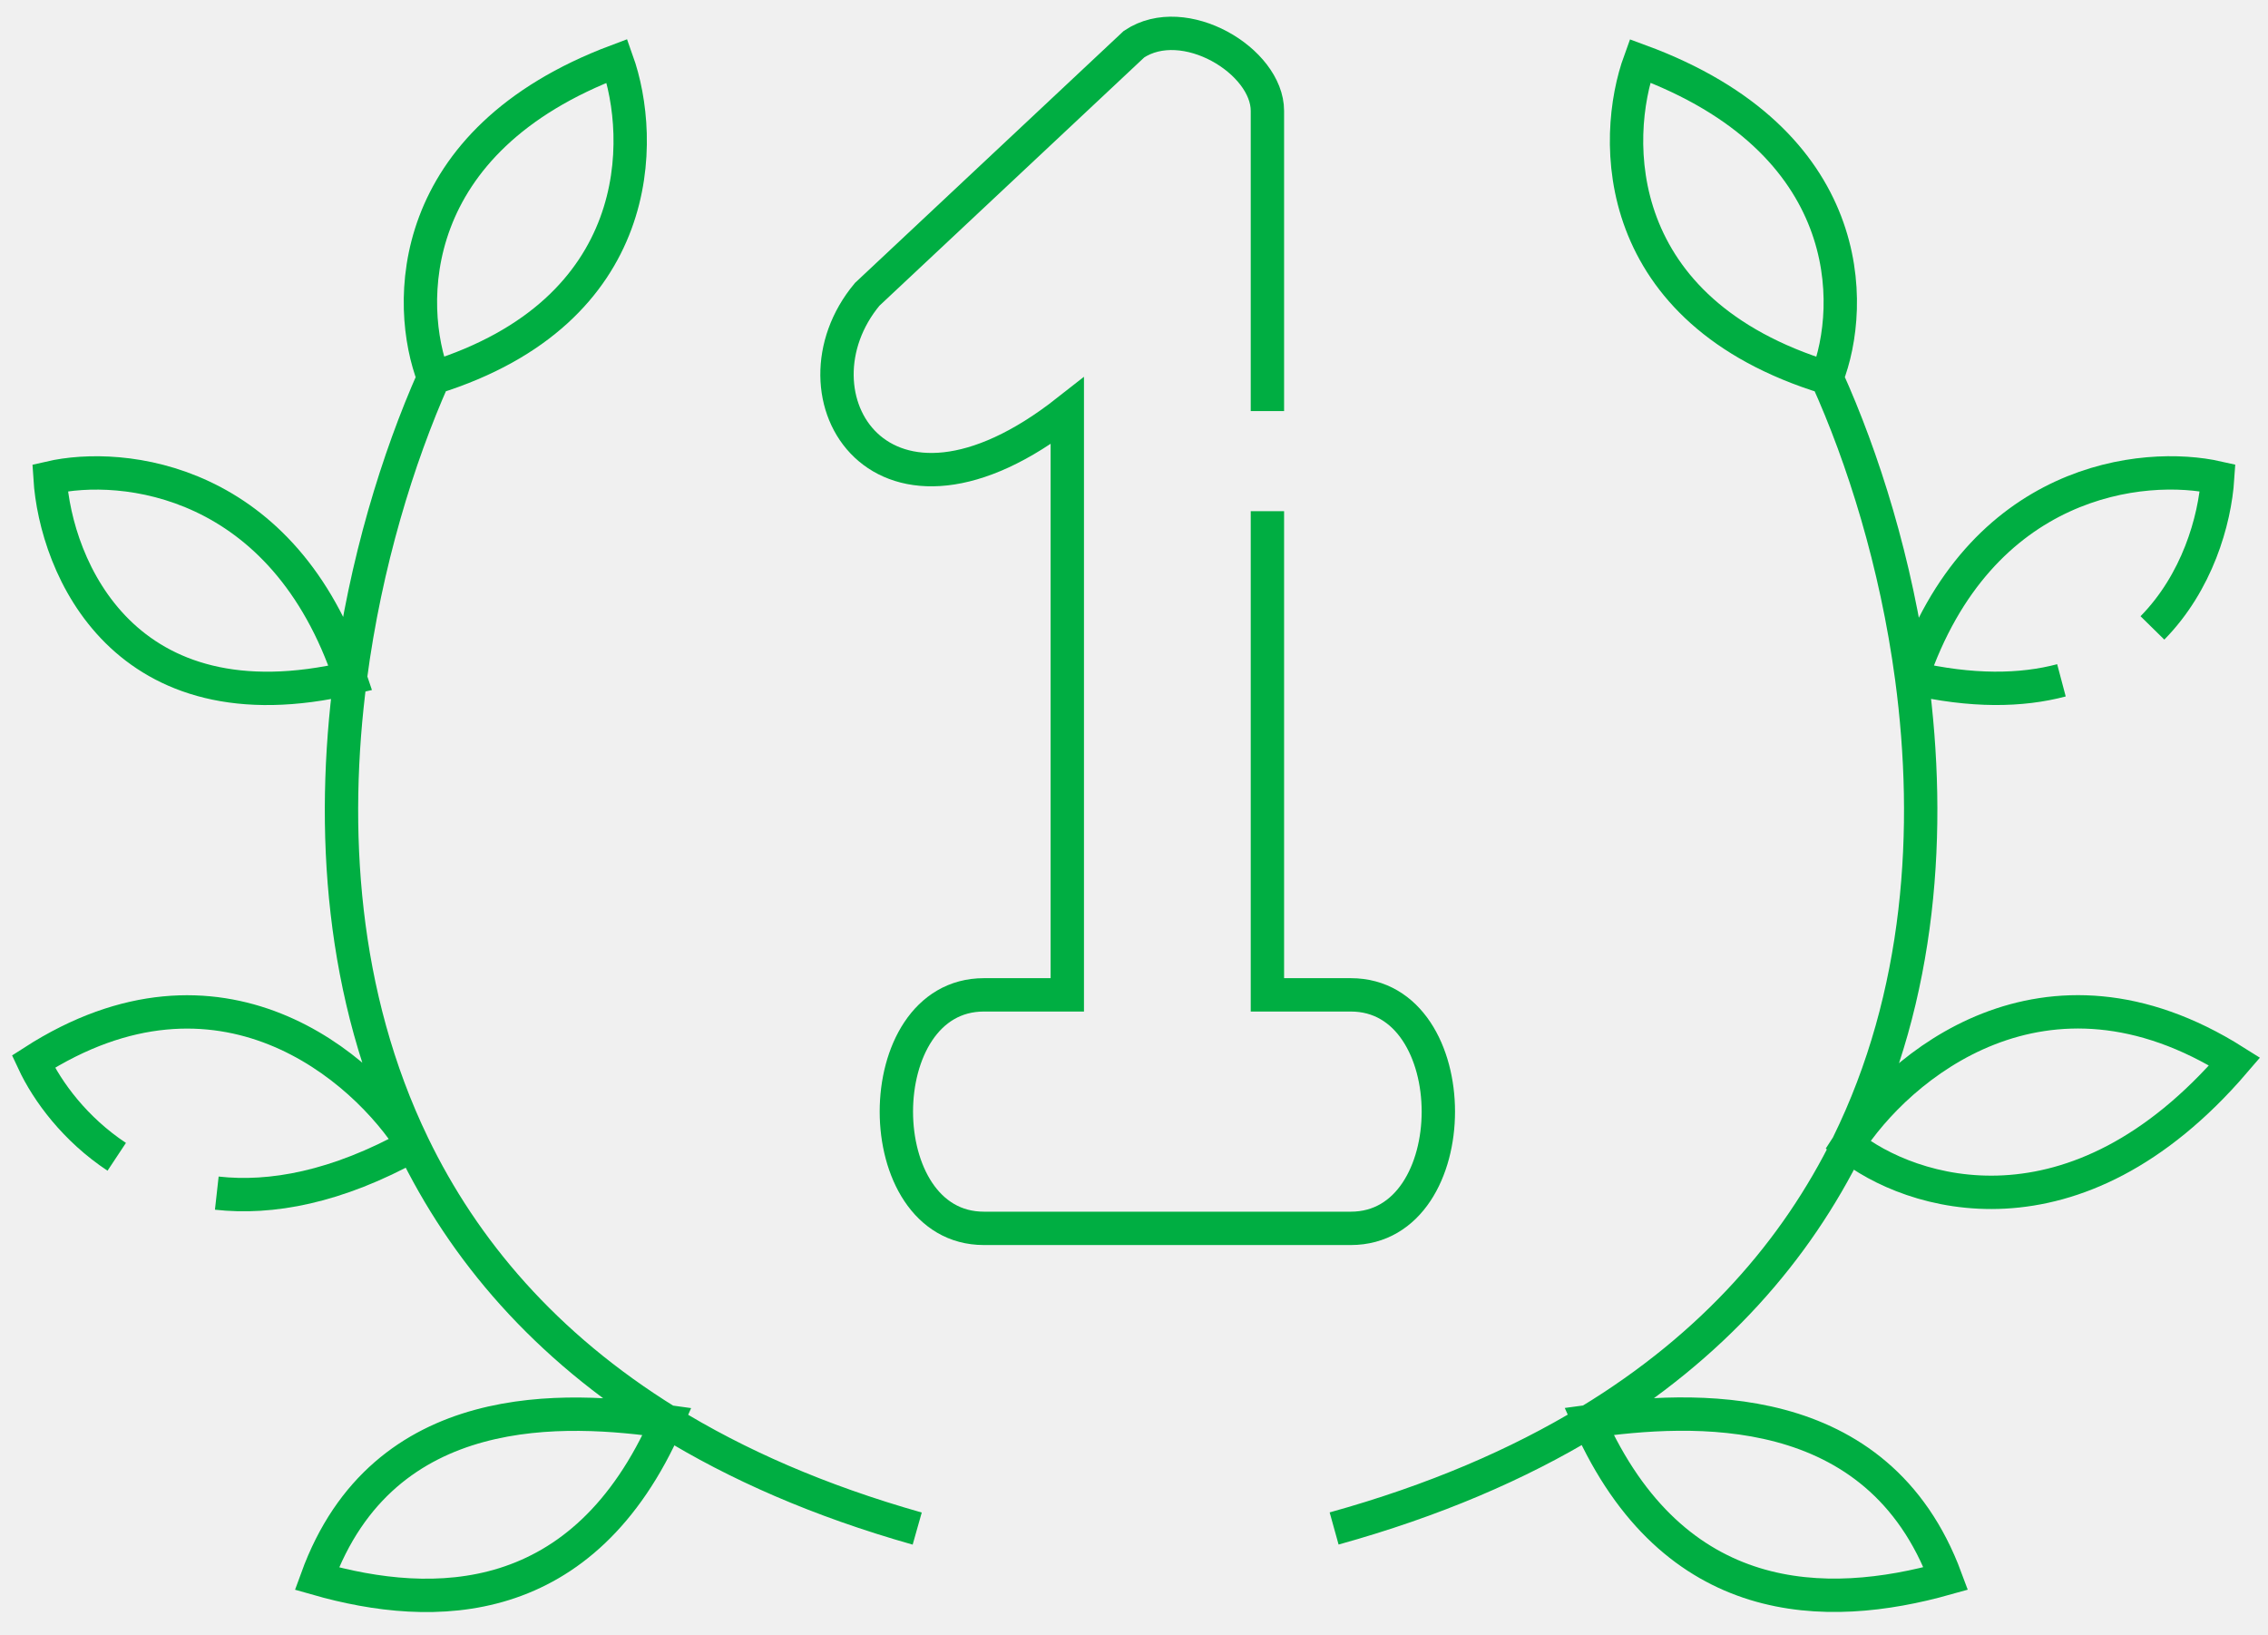
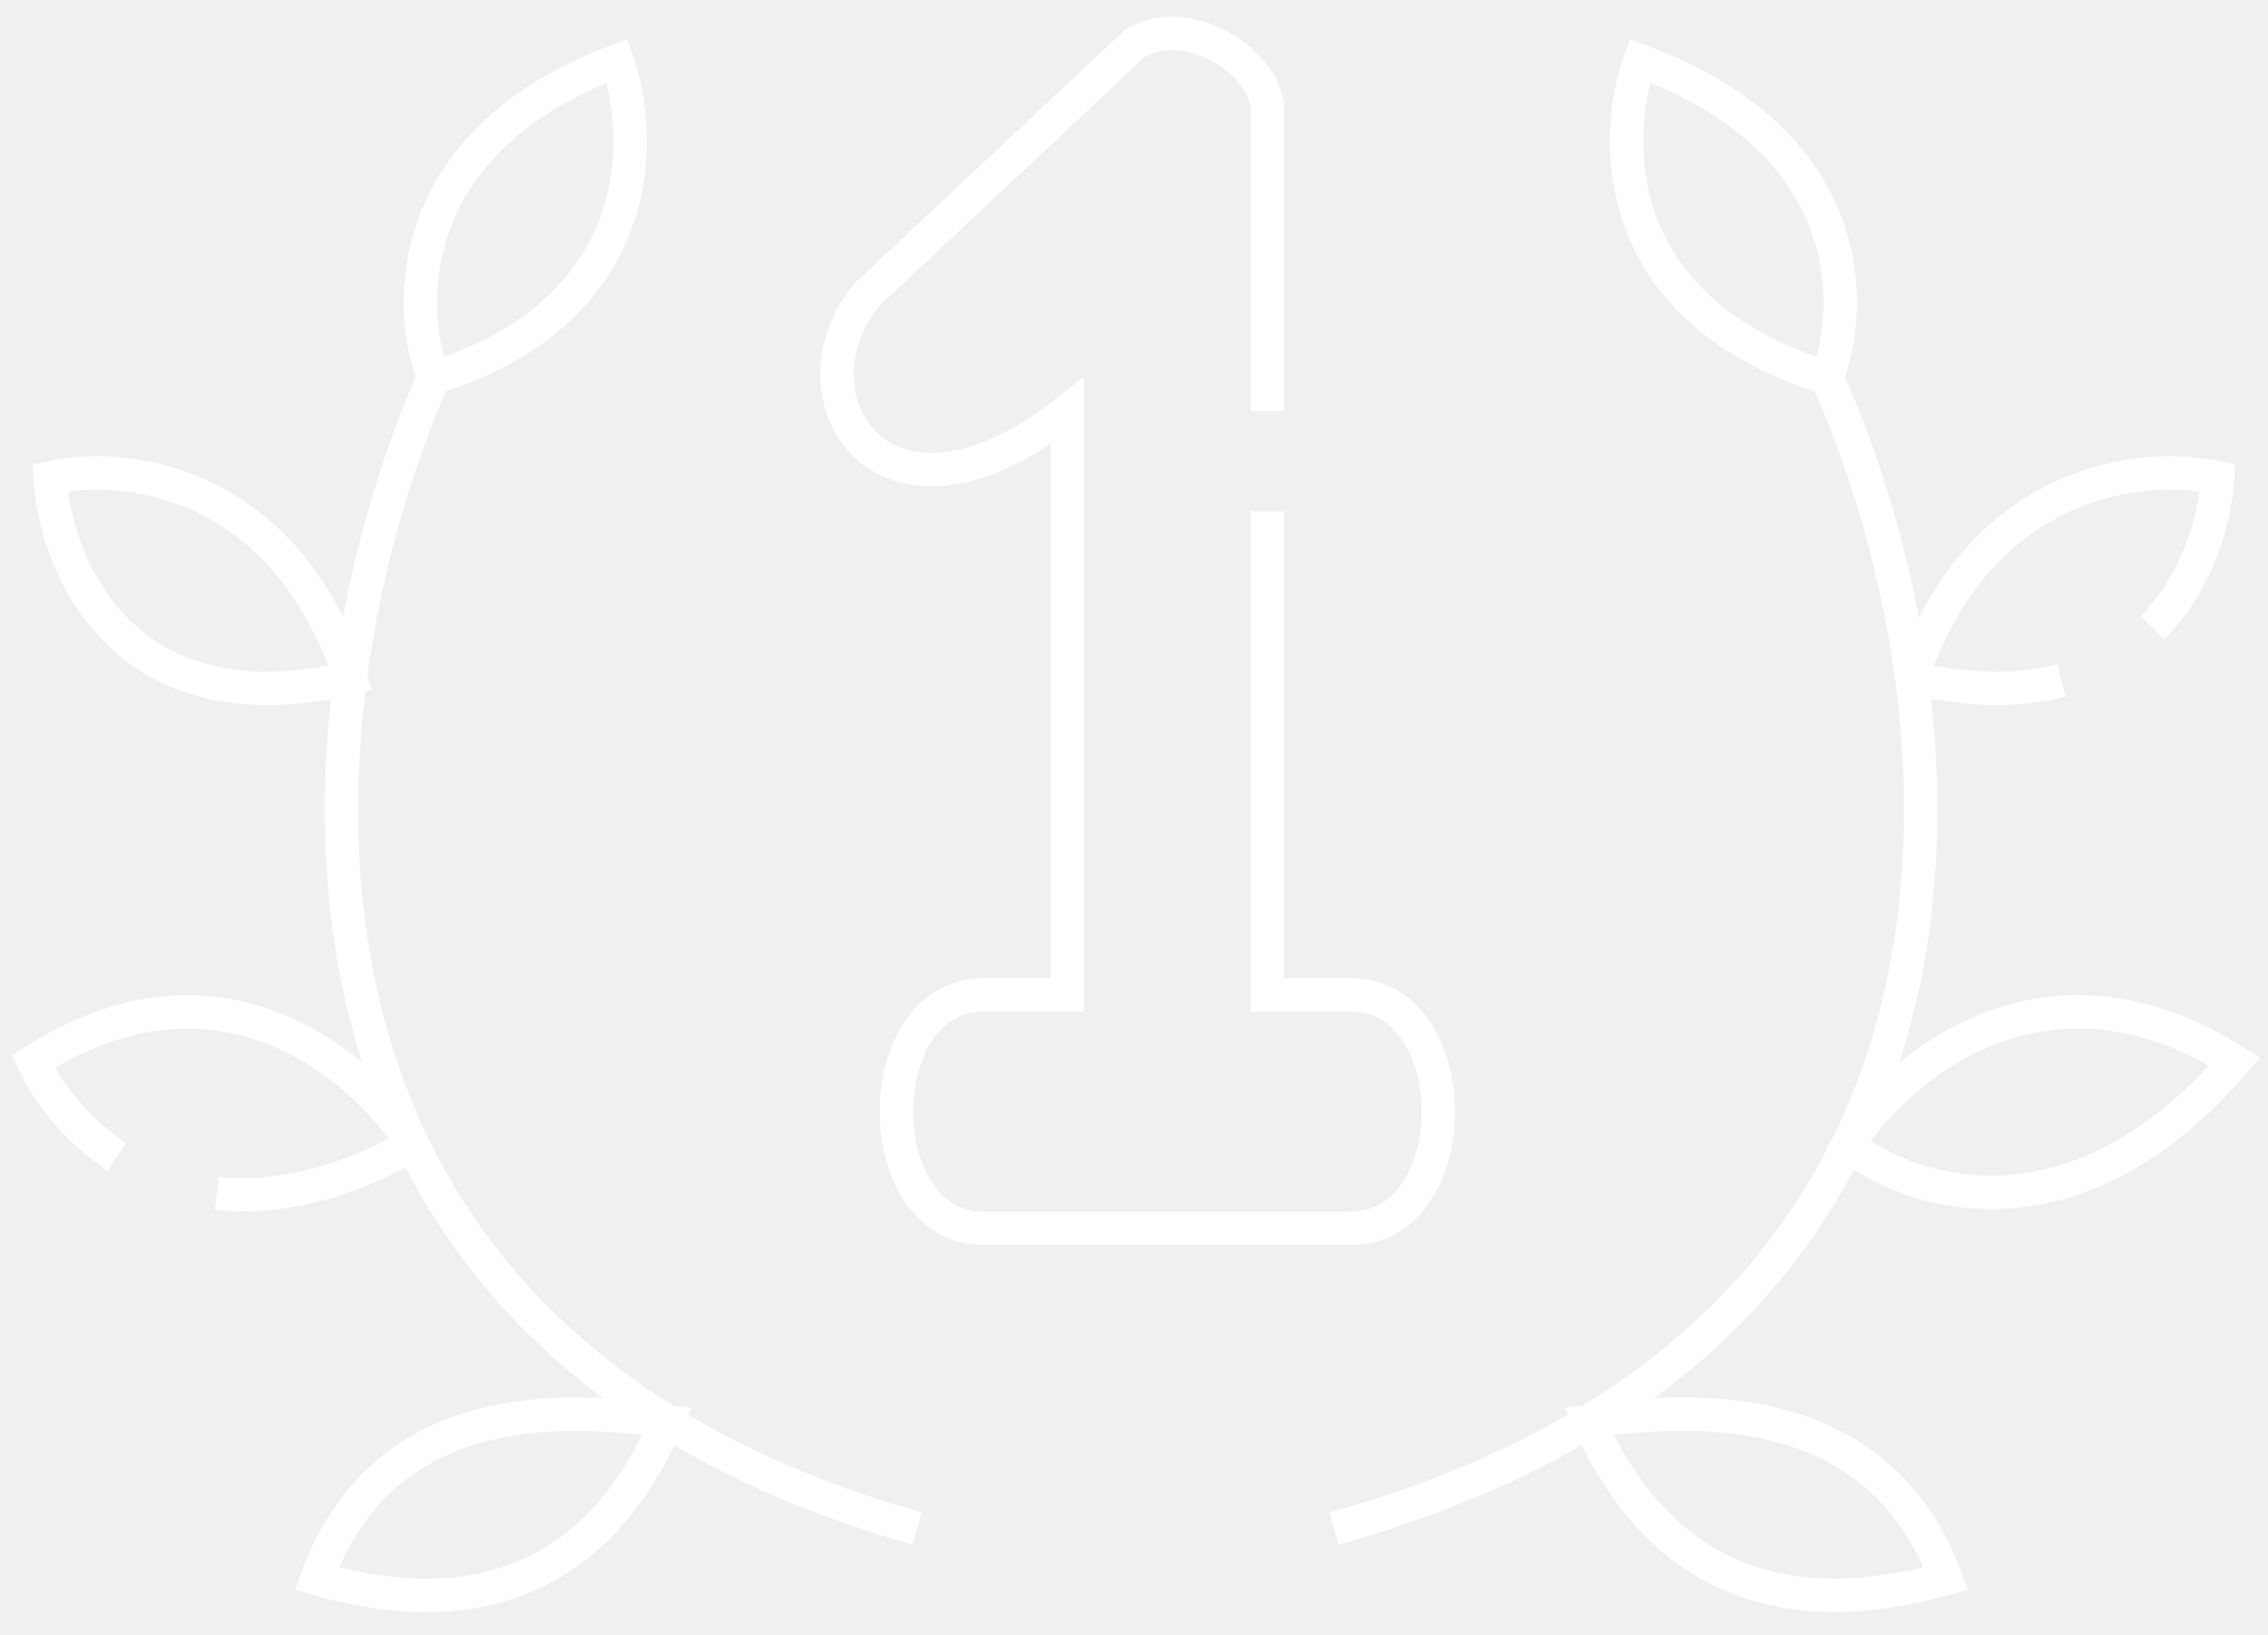
<svg xmlns="http://www.w3.org/2000/svg" viewBox="0 0 68 49" fill="none">
-   <path d="M13 11.324C12.167 9.157 12.1 4.224 18.5 1.824C19.333 4.157 19.4 9.324 13 11.324ZM13 11.324C11.932 13.727 10.956 16.88 10.504 20.324M27.5 45.824C24.561 44.992 22.081 43.901 20 42.614M10.504 20.324C8.507 14.324 3.669 13.824 1.5 14.324C1.669 16.991 3.707 21.924 10.504 20.324ZM10.504 20.324C9.912 24.832 10.216 29.841 12.383 34.324M12.383 34.324C10.922 31.991 6.6 28.224 1 31.824C1.423 32.731 2.257 33.856 3.5 34.679M12.383 34.324C13.899 37.462 16.328 40.342 20 42.614M12.383 34.324C10.084 35.598 8.123 35.949 6.5 35.768M20 42.614C17 42.184 11.5 41.824 9.5 47.324C13 48.324 17.5 48.324 20 42.614Z" stroke="#00AE42" strokeWidth="1.5" strokeLinecap="round" strokeLinejoin="round" />
-   <path d="M54.774 11.323C55.623 9.157 55.691 4.224 49.17 1.824C48.321 4.157 48.253 9.323 54.774 11.323ZM54.774 11.323C55.862 13.726 56.856 16.879 57.317 20.323M40 45.821C42.995 44.989 45.522 43.898 47.642 42.611M57.317 20.323C59.351 14.323 64.28 13.823 66.491 14.323C66.406 15.624 65.869 17.466 64.535 18.824M57.317 20.323C57.92 24.831 57.61 29.839 55.403 34.322M57.317 20.323C59.127 20.741 60.606 20.713 61.807 20.395M55.403 34.322C56.891 31.988 61.294 28.222 67 31.822C62.2 37.42 57.268 35.821 55.403 34.322ZM55.403 34.322C53.858 37.459 51.383 40.34 47.642 42.611M47.642 42.611C50.698 42.181 56.302 41.821 58.34 47.321C54.774 48.321 50.189 48.321 47.642 42.611Z" stroke="#00AE42" strokeWidth="1.5" strokeLinecap="round" strokeLinejoin="round" />
-   <path d="M38 12.324V3.324C38 1.824 35.5 0.324 34 1.324L26 8.824C23.5 11.824 26.4 16.724 32 12.324V29.824H29.5C26 29.824 26 36.824 29.5 36.824H40.5C44 36.824 44 29.824 40.5 29.824H38V15.324" stroke="#00AE42" strokeWidth="1.5" strokeLinecap="round" strokeLinejoin="round" />
+   <path d="M13 11.324C12.167 9.157 12.1 4.224 18.5 1.824C19.333 4.157 19.4 9.324 13 11.324ZM13 11.324C11.932 13.727 10.956 16.88 10.504 20.324M27.5 45.824C24.561 44.992 22.081 43.901 20 42.614M10.504 20.324C8.507 14.324 3.669 13.824 1.5 14.324C1.669 16.991 3.707 21.924 10.504 20.324ZM10.504 20.324C9.912 24.832 10.216 29.841 12.383 34.324M12.383 34.324C10.922 31.991 6.6 28.224 1 31.824C1.423 32.731 2.257 33.856 3.5 34.679M12.383 34.324C13.899 37.462 16.328 40.342 20 42.614M12.383 34.324C10.084 35.598 8.123 35.949 6.5 35.768M20 42.614C17 42.184 11.5 41.824 9.5 47.324C13 48.324 17.5 48.324 20 42.614Z" stroke="#fff" strokeWidth="1.5" strokeLinecap="round" strokeLinejoin="round" />
+   <path d="M54.774 11.323C55.623 9.157 55.691 4.224 49.17 1.824C48.321 4.157 48.253 9.323 54.774 11.323ZM54.774 11.323C55.862 13.726 56.856 16.879 57.317 20.323M40 45.821C42.995 44.989 45.522 43.898 47.642 42.611M57.317 20.323C59.351 14.323 64.28 13.823 66.491 14.323C66.406 15.624 65.869 17.466 64.535 18.824M57.317 20.323C57.92 24.831 57.61 29.839 55.403 34.322M57.317 20.323C59.127 20.741 60.606 20.713 61.807 20.395M55.403 34.322C56.891 31.988 61.294 28.222 67 31.822C62.2 37.42 57.268 35.821 55.403 34.322ZM55.403 34.322C53.858 37.459 51.383 40.34 47.642 42.611M47.642 42.611C50.698 42.181 56.302 41.821 58.34 47.321C54.774 48.321 50.189 48.321 47.642 42.611Z" stroke="#fff" strokeWidth="1.5" strokeLinecap="round" strokeLinejoin="round" />
+   <path d="M38 12.324V3.324C38 1.824 35.5 0.324 34 1.324L26 8.824C23.5 11.824 26.4 16.724 32 12.324V29.824H29.5C26 29.824 26 36.824 29.5 36.824H40.5C44 36.824 44 29.824 40.5 29.824H38V15.324" stroke="#fff" strokeWidth="1.5" strokeLinecap="round" strokeLinejoin="round" />
</svg>
